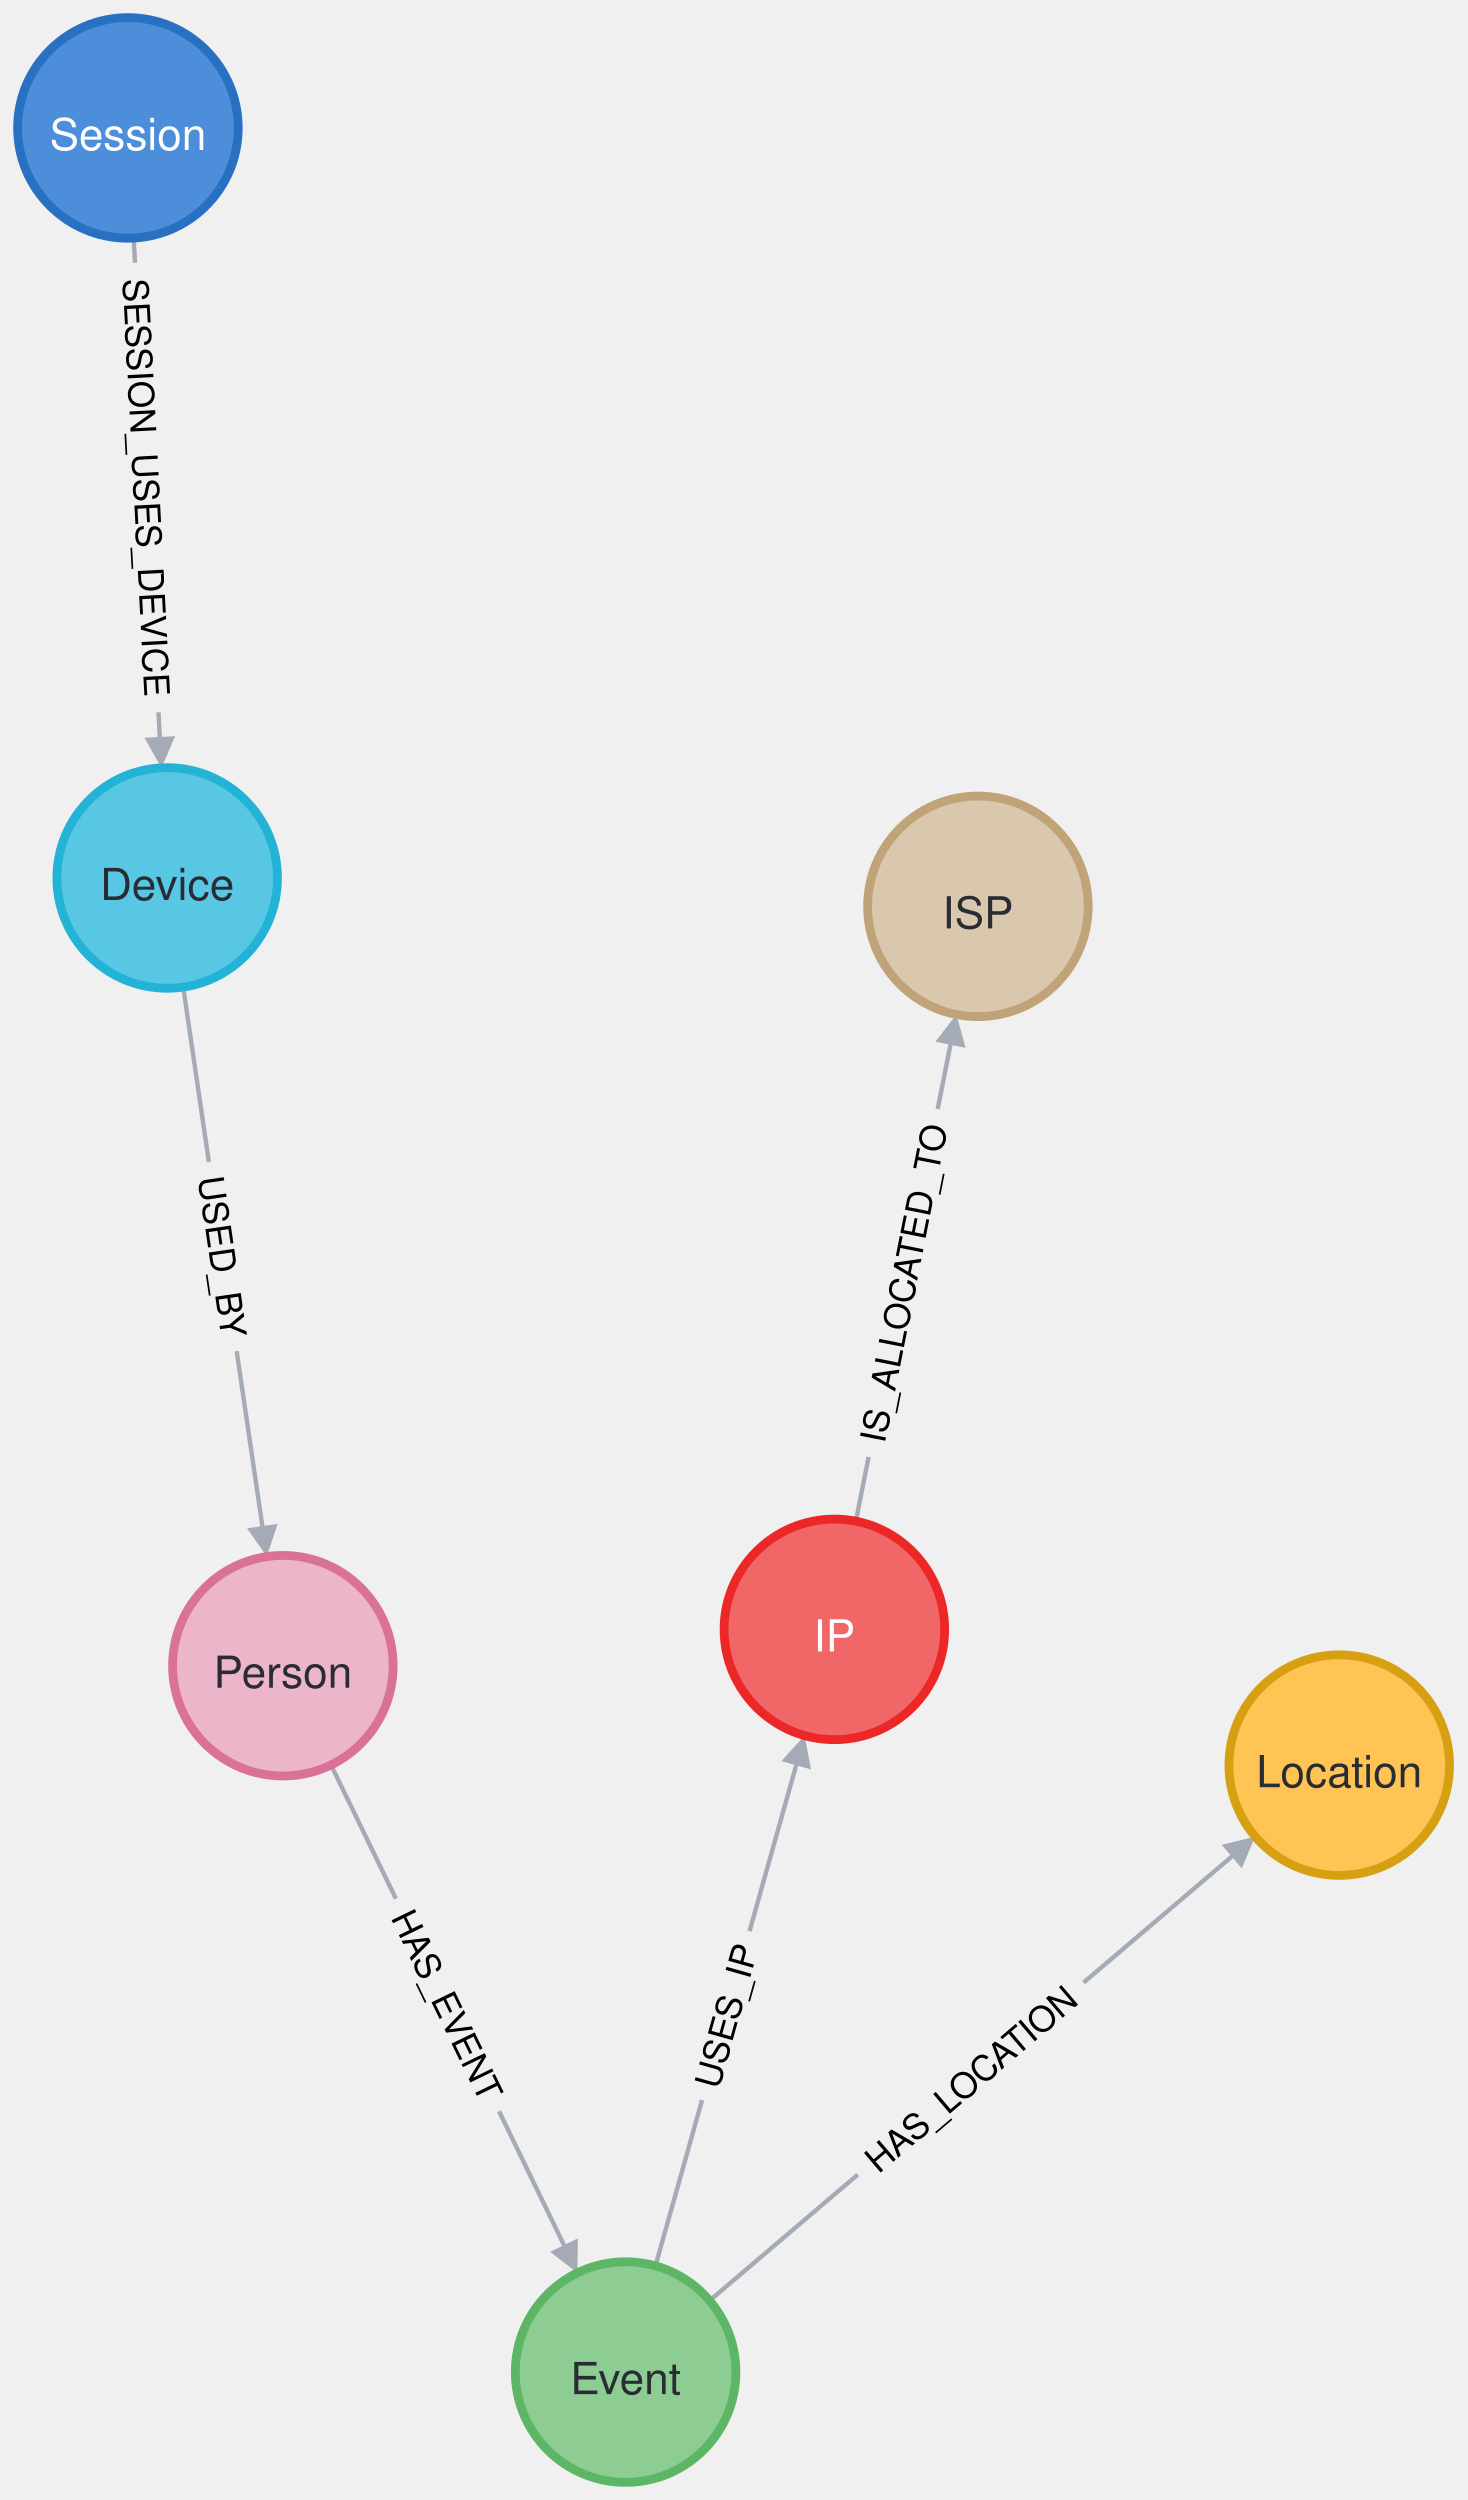
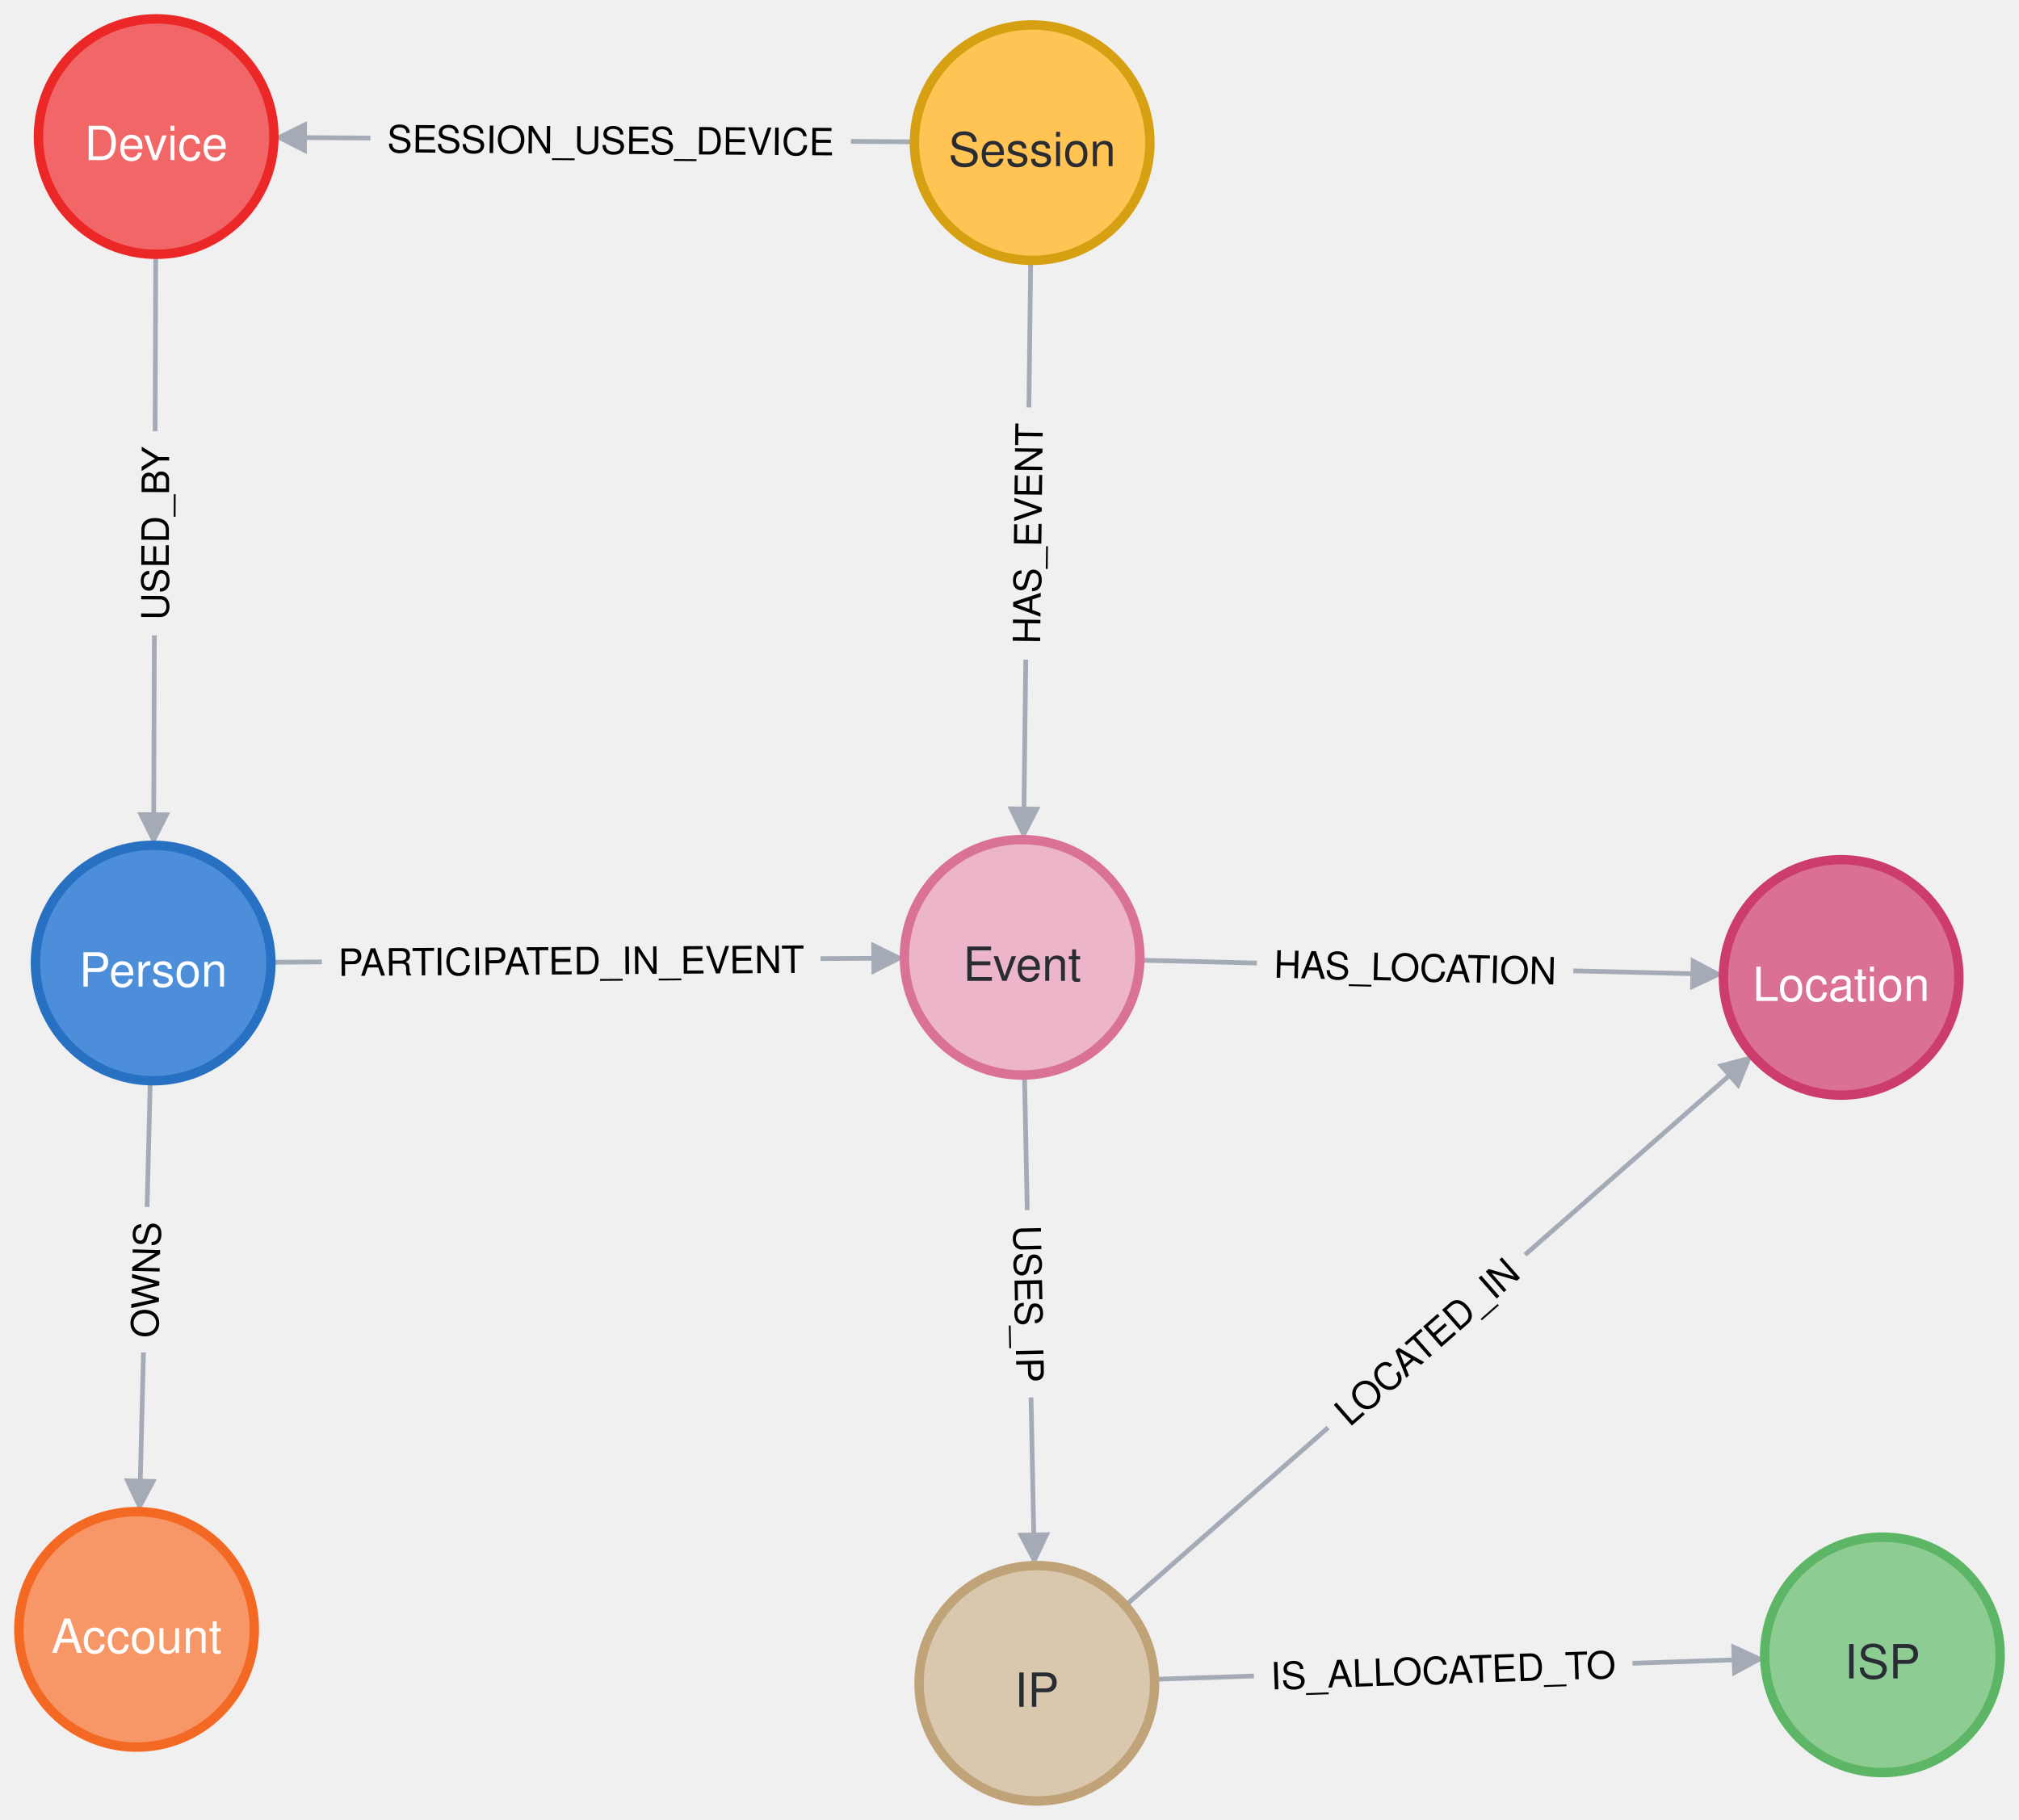
- <svg xmlns="http://www.w3.org/2000/svg" width="332.6" height="566.744" viewBox="-165.33 -291.231 332.6 566.744">
+ <svg xmlns="http://www.w3.org/2000/svg" width="428.672" height="386.455" viewBox="-579.72 -104.627 428.672 386.455">
  <g class="layer relationships">
-     <g class="relationship" transform="translate(-101.2055 86.38078) rotate(424.1173)">
-       <path class="b-outline" fill="#A5ABB6" stroke="none" d="M 25 0.5 L 58.708 0.5 L 58.708 -0.5 L 25 -0.5 Z M 112.278 0.5 L 145.986 0.5 L 145.986 3.5 L 152.986 0 L 145.986 -3.5 L 145.986 -0.5 L 112.278 -0.5 Z" />
-       <text text-anchor="middle" pointer-events="none" font-size="8px" fill="#000000" x="85.493" y="3" font-family="Helvetica Neue, Helvetica, Arial, sans-serif">HAS_EVENT</text>
+     <g class="relationship" transform="translate(-359.5859 252.8275) rotate(318.7252)">
+       <path class="b-outline" fill="#A5ABB6" stroke="none" d="M 25 0.5 L 82.292 0.5 L 82.292 -0.5 L 25 -0.5 Z M 137.937 0.5 L 195.23 0.5 L 195.23 3.5 L 202.23 0 L 195.23 -3.5 L 195.23 -0.5 L 137.937 -0.5 Z" />
+       <text text-anchor="middle" pointer-events="none" font-size="8px" fill="#000000" x="110.115" y="3" font-family="Helvetica Neue, Helvetica, Arial, sans-serif">LOCATED_IN</text>
    </g>
-     <g class="relationship" transform="translate(23.82422 78.14623) rotate(281.2279)">
-       <path class="b-outline" fill="#A5ABB6" stroke="none" d="M 25 0.5 L 39.851 0.5 L 39.851 -0.5 L 25 -0.5 Z M 120.258 0.5 L 135.109 0.5 L 135.109 3.5 L 142.109 0 L 135.109 -3.5 L 135.109 -0.5 L 120.258 -0.5 Z" />
-       <text text-anchor="middle" pointer-events="none" font-size="8px" fill="#000000" x="80.054" y="3" font-family="Helvetica Neue, Helvetica, Arial, sans-serif">IS_ALLOCATED_TO</text>
+     <g class="relationship" transform="translate(-547.198 99.87813) rotate(359.6232)">
+       <path class="b-outline" fill="#A5ABB6" stroke="none" d="M 25 0.5 L 35.804 0.5 L 35.804 -0.5 L 25 -0.5 Z M 141.695 0.5 L 152.499 0.5 L 152.499 3.5 L 159.499 0 L 152.499 -3.5 L 152.499 -0.5 L 141.695 -0.5 Z" />
+       <text text-anchor="middle" pointer-events="none" font-size="8px" fill="#000000" x="88.749" y="3" font-family="Helvetica Neue, Helvetica, Arial, sans-serif">PARTICIPATED_IN_EVENT</text>
    </g>
-     <g class="relationship" transform="translate(-23.50951 246.5125) rotate(319.6185)">
-       <path class="b-outline" fill="#A5ABB6" stroke="none" d="M 25 0.5 L 69.088 0.5 L 69.088 -0.5 L 25 -0.5 Z M 136.291 0.5 L 180.38 0.5 L 180.38 3.5 L 187.38 0 L 180.38 -3.5 L 180.38 -0.5 L 136.291 -0.5 Z" />
-       <text text-anchor="middle" pointer-events="none" font-size="8px" fill="#000000" x="102.69" y="3" font-family="Helvetica Neue, Helvetica, Arial, sans-serif">HAS_LOCATION</text>
+     <g class="relationship" transform="translate(-360.5756 -74.33378) rotate(450.7047)">
+       <path class="b-outline" fill="#A5ABB6" stroke="none" d="M 25 0.5 L 56.221 0.5 L 56.221 -0.5 L 25 -0.5 Z M 109.791 0.5 L 141.012 0.5 L 141.012 3.5 L 148.012 0 L 141.012 -3.5 L 141.012 -0.5 L 109.791 -0.5 Z" />
+       <text text-anchor="middle" pointer-events="none" font-size="8px" fill="#000000" x="83.006" y="3" transform="rotate(180 83.00578 0)" font-family="Helvetica Neue, Helvetica, Arial, sans-serif">HAS_EVENT</text>
    </g>
-     <g class="relationship" transform="translate(-136.3295 -262.2311) rotate(447.0043)">
-       <path class="b-outline" fill="#A5ABB6" stroke="none" d="M 25 0.5 L 30.615 0.5 L 30.615 -0.5 L 25 -0.5 Z M 132.65 0.5 L 138.266 0.5 L 138.266 3.5 L 145.266 0 L 138.266 -3.5 L 138.266 -0.5 L 132.65 -0.5 Z" />
-       <text text-anchor="middle" pointer-events="none" font-size="8px" fill="#000000" x="81.633" y="3" font-family="Helvetica Neue, Helvetica, Arial, sans-serif">SESSION_USES_DEVICE</text>
+     <g class="relationship" transform="translate(-359.5859 252.8275) rotate(358.0763)">
+       <path class="b-outline" fill="#A5ABB6" stroke="none" d="M 25 0.5 L 46.117 0.5 L 46.117 -0.5 L 25 -0.5 Z M 126.523 0.5 L 147.639 0.5 L 147.639 3.5 L 154.639 0 L 147.639 -3.5 L 147.639 -0.5 L 126.523 -0.5 Z" />
+       <text text-anchor="middle" pointer-events="none" font-size="8px" fill="#000000" x="86.32" y="3" font-family="Helvetica Neue, Helvetica, Arial, sans-serif">IS_ALLOCATED_TO</text>
    </g>
-     <g class="relationship" transform="translate(-127.4313 -92.19792) rotate(441.6454)">
-       <path class="b-outline" fill="#A5ABB6" stroke="none" d="M 25 0.5 L 65.073 0.5 L 65.073 -0.5 L 25 -0.5 Z M 108.421 0.5 L 148.494 0.5 L 148.494 3.5 L 155.494 0 L 148.494 -3.5 L 148.494 -0.5 L 108.421 -0.5 Z" />
-       <text text-anchor="middle" pointer-events="none" font-size="8px" fill="#000000" x="86.747" y="3" font-family="Helvetica Neue, Helvetica, Arial, sans-serif">USED_BY</text>
+     <g class="relationship" transform="translate(-547.198 99.87813) rotate(451.4258)">
+       <path class="b-outline" fill="#A5ABB6" stroke="none" d="M 25 0.5 L 51.831 0.5 L 51.831 -0.5 L 25 -0.5 Z M 82.718 0.5 L 109.548 0.5 L 109.548 3.5 L 116.548 0 L 109.548 -3.5 L 109.548 -0.5 L 82.718 -0.5 Z" />
+       <text text-anchor="middle" pointer-events="none" font-size="8px" fill="#000000" x="67.274" y="3" transform="rotate(180 67.27415 0)" font-family="Helvetica Neue, Helvetica, Arial, sans-serif">OWNS</text>
    </g>
-     <g class="relationship" transform="translate(-23.50951 246.5125) rotate(285.7026)">
-       <path class="b-outline" fill="#A5ABB6" stroke="none" d="M 25 0.5 L 64.05 0.5 L 64.05 -0.5 L 25 -0.5 Z M 103.843 0.5 L 142.893 0.5 L 142.893 3.5 L 149.893 0 L 142.893 -3.5 L 142.893 -0.5 L 103.843 -0.5 Z" />
-       <text text-anchor="middle" pointer-events="none" font-size="8px" fill="#000000" x="83.947" y="3" font-family="Helvetica Neue, Helvetica, Arial, sans-serif">USES_IP</text>
+     <g class="relationship" transform="translate(-362.7034 98.66471) rotate(361.4054)">
+       <path class="b-outline" fill="#A5ABB6" stroke="none" d="M 25 0.5 L 49.871 0.5 L 49.871 -0.5 L 25 -0.5 Z M 117.074 0.5 L 141.945 0.5 L 141.945 3.5 L 148.945 0 L 141.945 -3.5 L 141.945 -0.5 L 117.074 -0.5 Z" />
+       <text text-anchor="middle" pointer-events="none" font-size="8px" fill="#000000" x="83.473" y="3" font-family="Helvetica Neue, Helvetica, Arial, sans-serif">HAS_LOCATION</text>
+     </g>
+     <g class="relationship" transform="translate(-360.5756 -74.33378) rotate(180.3985)">
+       <path class="b-outline" fill="#A5ABB6" stroke="none" d="M 25 0.5 L 38.477 0.5 L 38.477 -0.5 L 25 -0.5 Z M 140.513 0.5 L 153.99 0.5 L 153.99 3.5 L 160.99 0 L 153.99 -3.5 L 153.99 -0.5 L 140.513 -0.5 Z" />
+       <text text-anchor="middle" pointer-events="none" font-size="8px" fill="#000000" x="89.495" y="3" transform="rotate(180 89.49494 0)" font-family="Helvetica Neue, Helvetica, Arial, sans-serif">SESSION_USES_DEVICE</text>
+     </g>
+     <g class="relationship" transform="translate(-546.561 -75.62719) rotate(450.2079)">
+       <path class="b-outline" fill="#A5ABB6" stroke="none" d="M 25 0.5 L 62.579 0.5 L 62.579 -0.5 L 25 -0.5 Z M 105.927 0.5 L 143.506 0.5 L 143.506 3.5 L 150.506 0 L 143.506 -3.5 L 143.506 -0.5 L 105.927 -0.5 Z" />
+       <text text-anchor="middle" pointer-events="none" font-size="8px" fill="#000000" x="84.253" y="3" transform="rotate(180 84.25324 0)" font-family="Helvetica Neue, Helvetica, Arial, sans-serif">USED_BY</text>
+     </g>
+     <g class="relationship" transform="translate(-362.7034 98.66471) rotate(448.8415)">
+       <path class="b-outline" fill="#A5ABB6" stroke="none" d="M 25 0.5 L 53.701 0.5 L 53.701 -0.5 L 25 -0.5 Z M 93.494 0.5 L 122.194 0.5 L 122.194 3.5 L 129.194 0 L 122.194 -3.5 L 122.194 -0.5 L 93.494 -0.5 Z" />
+       <text text-anchor="middle" pointer-events="none" font-size="8px" fill="#000000" x="73.597" y="3" font-family="Helvetica Neue, Helvetica, Arial, sans-serif">USES_IP</text>
    </g>
  </g>
  <g class="layer nodes">
-     <g class="node" aria-label="graph-node-122" transform="translate(-127.4313,-92.19792)">
-       <circle class="b-outline" cx="0" cy="0" r="25" fill="#57C7E3" stroke="#23b3d7" stroke-width="2px" />
-       <text class="caption" text-anchor="middle" pointer-events="none" x="0" y="5" font-size="10px" fill="#2A2C34" font-family="Helvetica Neue, Helvetica, Arial, sans-serif"> Device</text>
+     <g class="node" aria-label="graph-node-180" transform="translate(-550.7201,241.3826)">
+       <circle class="b-outline" cx="0" cy="0" r="25" fill="#F79767" stroke="#f36924" stroke-width="2px" />
+       <text class="caption" text-anchor="middle" pointer-events="none" x="0" y="5" font-size="10px" fill="#FFFFFF" font-family="Helvetica Neue, Helvetica, Arial, sans-serif"> Account</text>
    </g>
-     <g class="node" aria-label="graph-node-124" transform="translate(23.82422,78.14623)">
+     <g class="node" aria-label="graph-node-184" transform="translate(-546.561,-75.62719)">
      <circle class="b-outline" cx="0" cy="0" r="25" fill="#F16667" stroke="#eb2728" stroke-width="2px" />
-       <text class="caption" text-anchor="middle" pointer-events="none" x="0" y="5" font-size="10px" fill="#FFFFFF" font-family="Helvetica Neue, Helvetica, Arial, sans-serif"> IP</text>
+       <text class="caption" text-anchor="middle" pointer-events="none" x="0" y="5" font-size="10px" fill="#FFFFFF" font-family="Helvetica Neue, Helvetica, Arial, sans-serif"> Device</text>
    </g>
-     <g class="node" aria-label="graph-node-125" transform="translate(56.36241,-85.76434)">
+     <g class="node" aria-label="graph-node-186" transform="translate(-359.5859,252.8275)">
      <circle class="b-outline" cx="0" cy="0" r="25" fill="#D9C8AE" stroke="#c0a378" stroke-width="2px" />
+       <text class="caption" text-anchor="middle" pointer-events="none" x="0" y="5" font-size="10px" fill="#2A2C34" font-family="Helvetica Neue, Helvetica, Arial, sans-serif"> IP</text>
+     </g>
+     <g class="node" aria-label="graph-node-187" transform="translate(-180.0476,246.7972)">
+       <circle class="b-outline" cx="0" cy="0" r="25" fill="#8DCC93" stroke="#5db665" stroke-width="2px" />
      <text class="caption" text-anchor="middle" pointer-events="none" x="0" y="5" font-size="10px" fill="#2A2C34" font-family="Helvetica Neue, Helvetica, Arial, sans-serif"> ISP</text>
    </g>
-     <g class="node" aria-label="graph-node-126" transform="translate(-23.50951,246.5125)">
-       <circle class="b-outline" cx="0" cy="0" r="25" fill="#8DCC93" stroke="#5db665" stroke-width="2px" />
+     <g class="node" aria-label="graph-node-188" transform="translate(-362.7034,98.66471)">
+       <circle class="b-outline" cx="0" cy="0" r="25" fill="#ECB5C9" stroke="#da7298" stroke-width="2px" />
      <text class="caption" text-anchor="middle" pointer-events="none" x="0" y="5" font-size="10px" fill="#2A2C34" font-family="Helvetica Neue, Helvetica, Arial, sans-serif"> Event</text>
    </g>
-     <g class="node" aria-label="graph-node-119" transform="translate(-101.2055,86.38078)">
-       <circle class="b-outline" cx="0" cy="0" r="25" fill="#ECB5C9" stroke="#da7298" stroke-width="2px" />
-       <text class="caption" text-anchor="middle" pointer-events="none" x="0" y="5" font-size="10px" fill="#2A2C34" font-family="Helvetica Neue, Helvetica, Arial, sans-serif"> Person</text>
+     <g class="node" aria-label="graph-node-181" transform="translate(-547.198,99.87813)">
+       <circle class="b-outline" cx="0" cy="0" r="25" fill="#4C8EDA" stroke="#2870c2" stroke-width="2px" />
+       <text class="caption" text-anchor="middle" pointer-events="none" x="0" y="5" font-size="10px" fill="#FFFFFF" font-family="Helvetica Neue, Helvetica, Arial, sans-serif"> Person</text>
    </g>
-     <g class="node" aria-label="graph-node-121" transform="translate(-136.3295,-262.2311)">
-       <circle class="b-outline" cx="0" cy="0" r="25" fill="#4C8EDA" stroke="#2870c2" stroke-width="2px" />
-       <text class="caption" text-anchor="middle" pointer-events="none" x="0" y="5" font-size="10px" fill="#FFFFFF" font-family="Helvetica Neue, Helvetica, Arial, sans-serif"> Session</text>
+     <g class="node" aria-label="graph-node-183" transform="translate(-360.5756,-74.33378)">
+       <circle class="b-outline" cx="0" cy="0" r="25" fill="#FFC454" stroke="#d7a013" stroke-width="2px" />
+       <text class="caption" text-anchor="middle" pointer-events="none" x="0" y="5" font-size="10px" fill="#2A2C34" font-family="Helvetica Neue, Helvetica, Arial, sans-serif"> Session</text>
    </g>
-     <g class="node" aria-label="graph-node-123" transform="translate(138.2703,108.9171)">
-       <circle class="b-outline" cx="0" cy="0" r="25" fill="#FFC454" stroke="#d7a013" stroke-width="2px" />
-       <text class="caption" text-anchor="middle" pointer-events="none" x="0" y="5" font-size="10px" fill="#2A2C34" font-family="Helvetica Neue, Helvetica, Arial, sans-serif"> Location</text>
+     <g class="node" aria-label="graph-node-185" transform="translate(-188.8105,102.9308)">
+       <circle class="b-outline" cx="0" cy="0" r="25" fill="#DA7194" stroke="#cc3c6c" stroke-width="2px" />
+       <text class="caption" text-anchor="middle" pointer-events="none" x="0" y="5" font-size="10px" fill="#FFFFFF" font-family="Helvetica Neue, Helvetica, Arial, sans-serif"> Location</text>
    </g>
  </g>
</svg>
